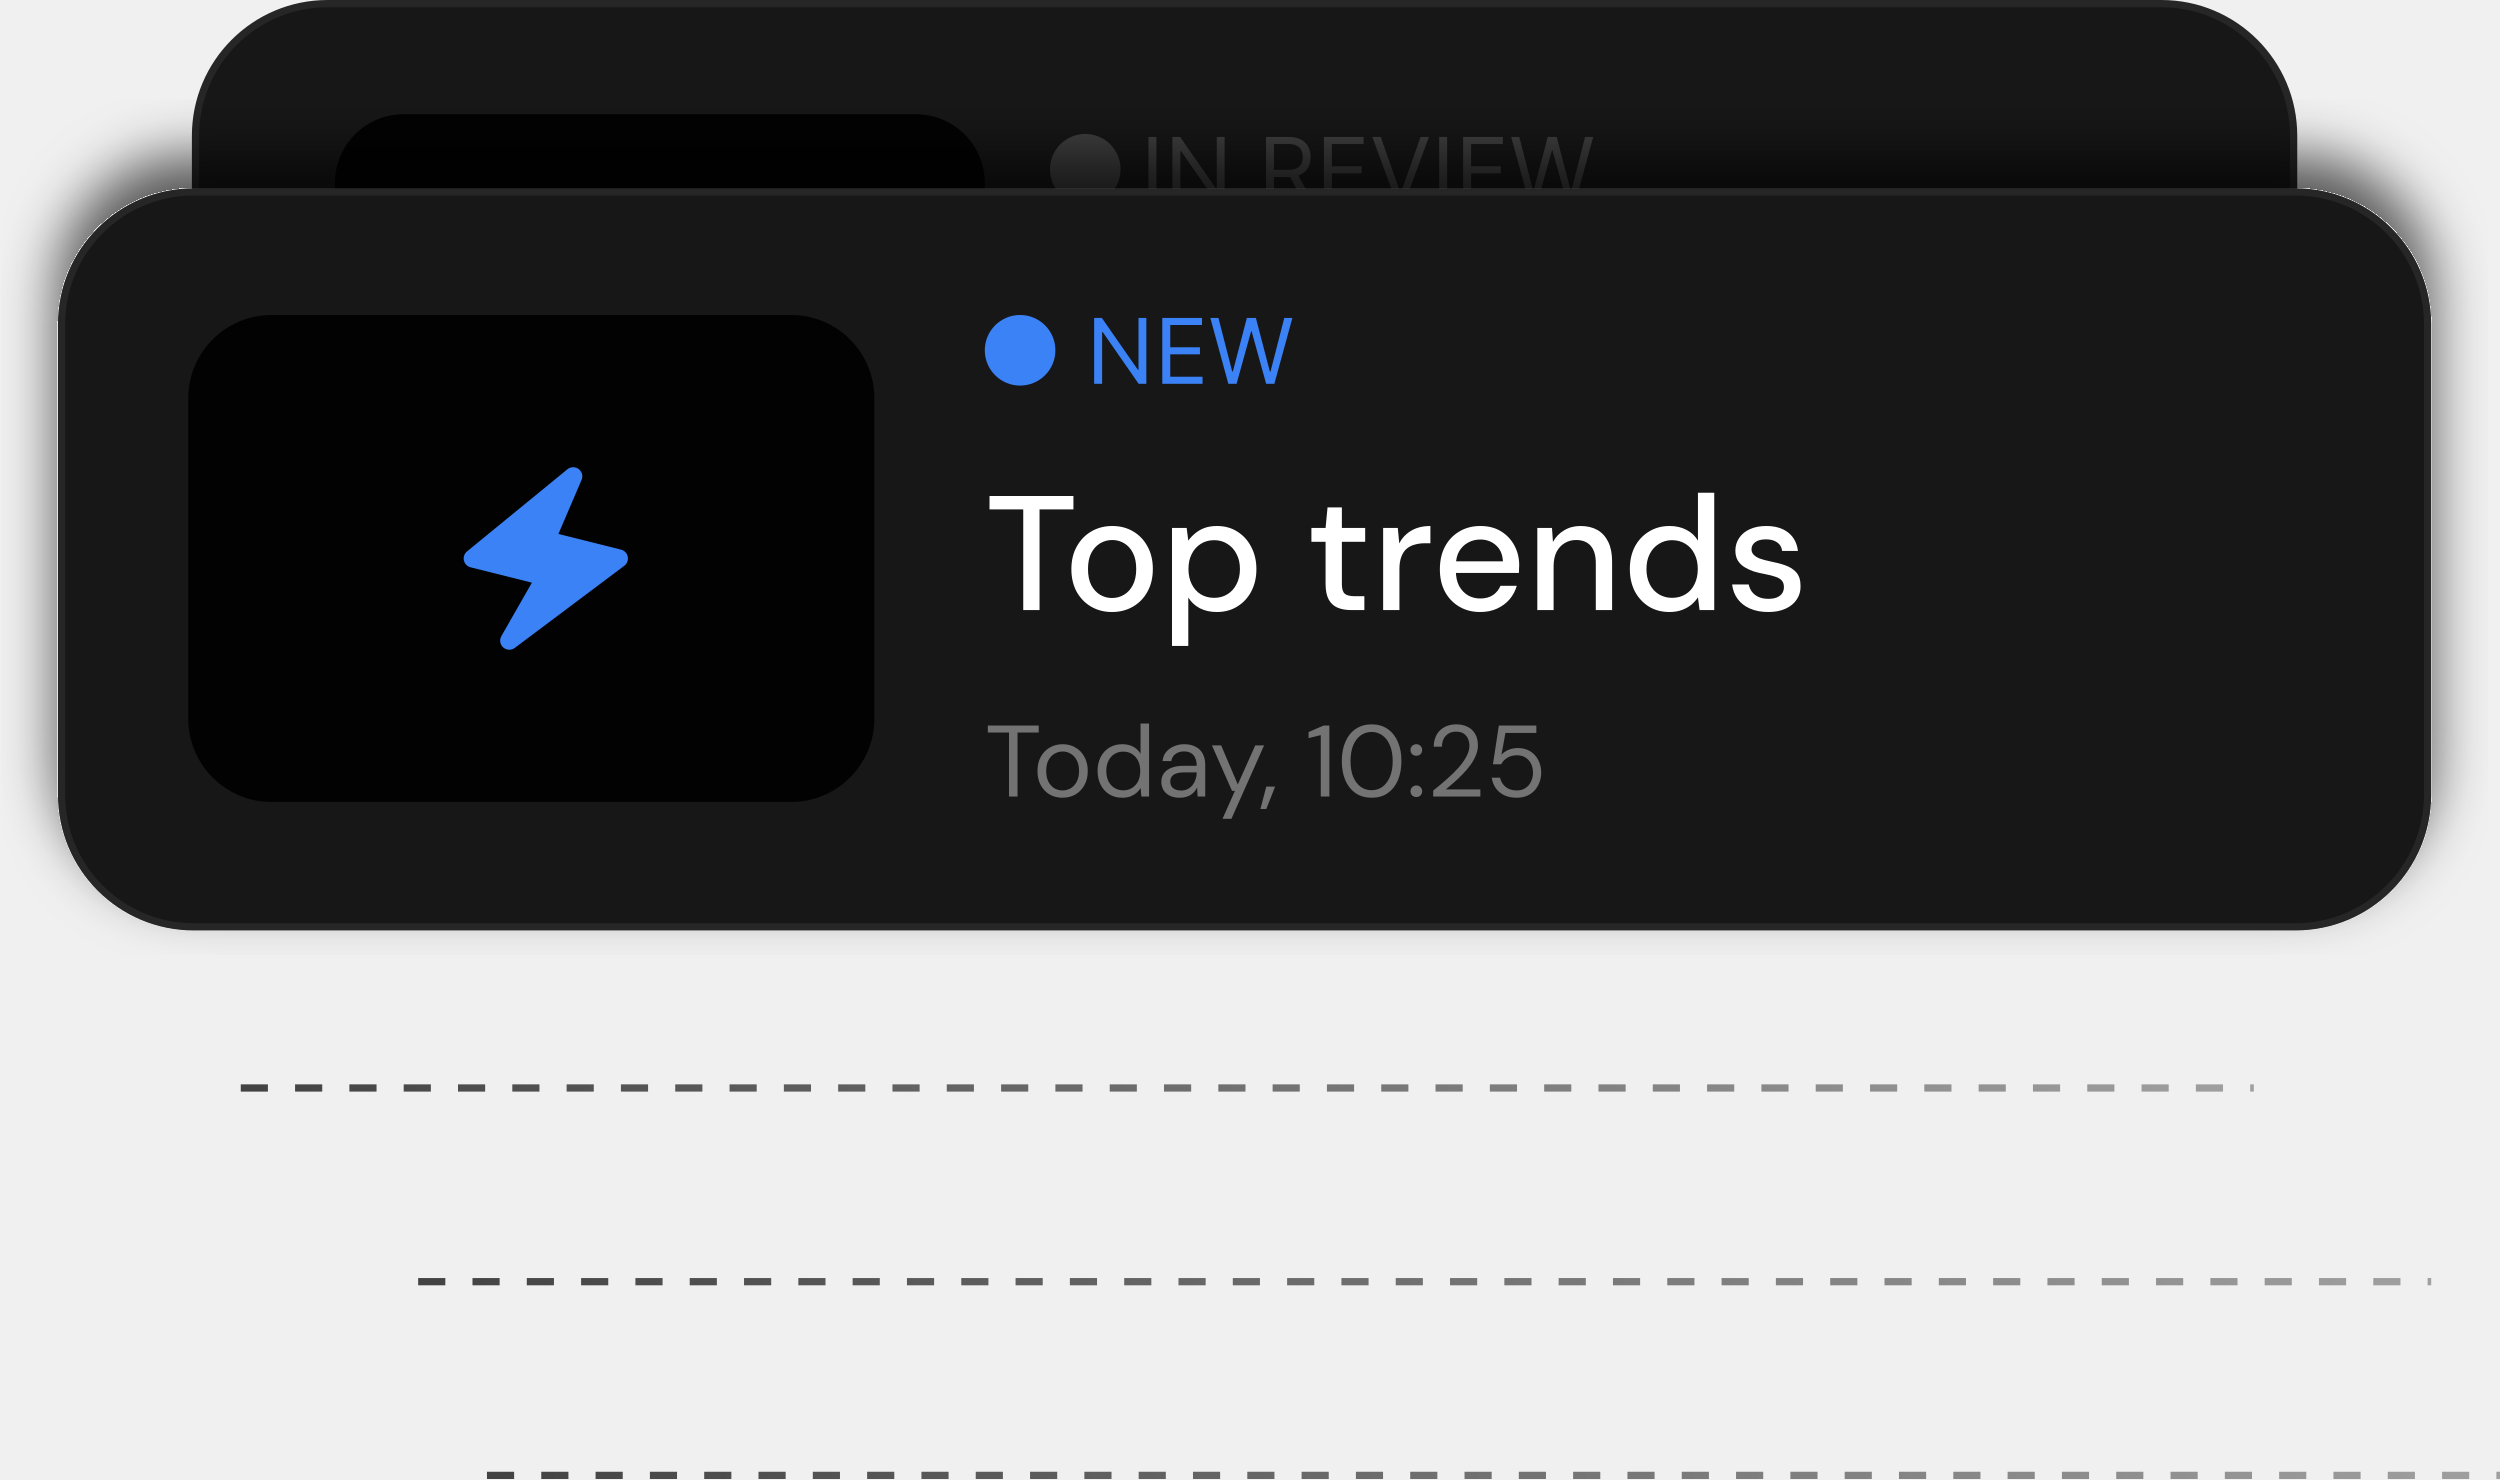
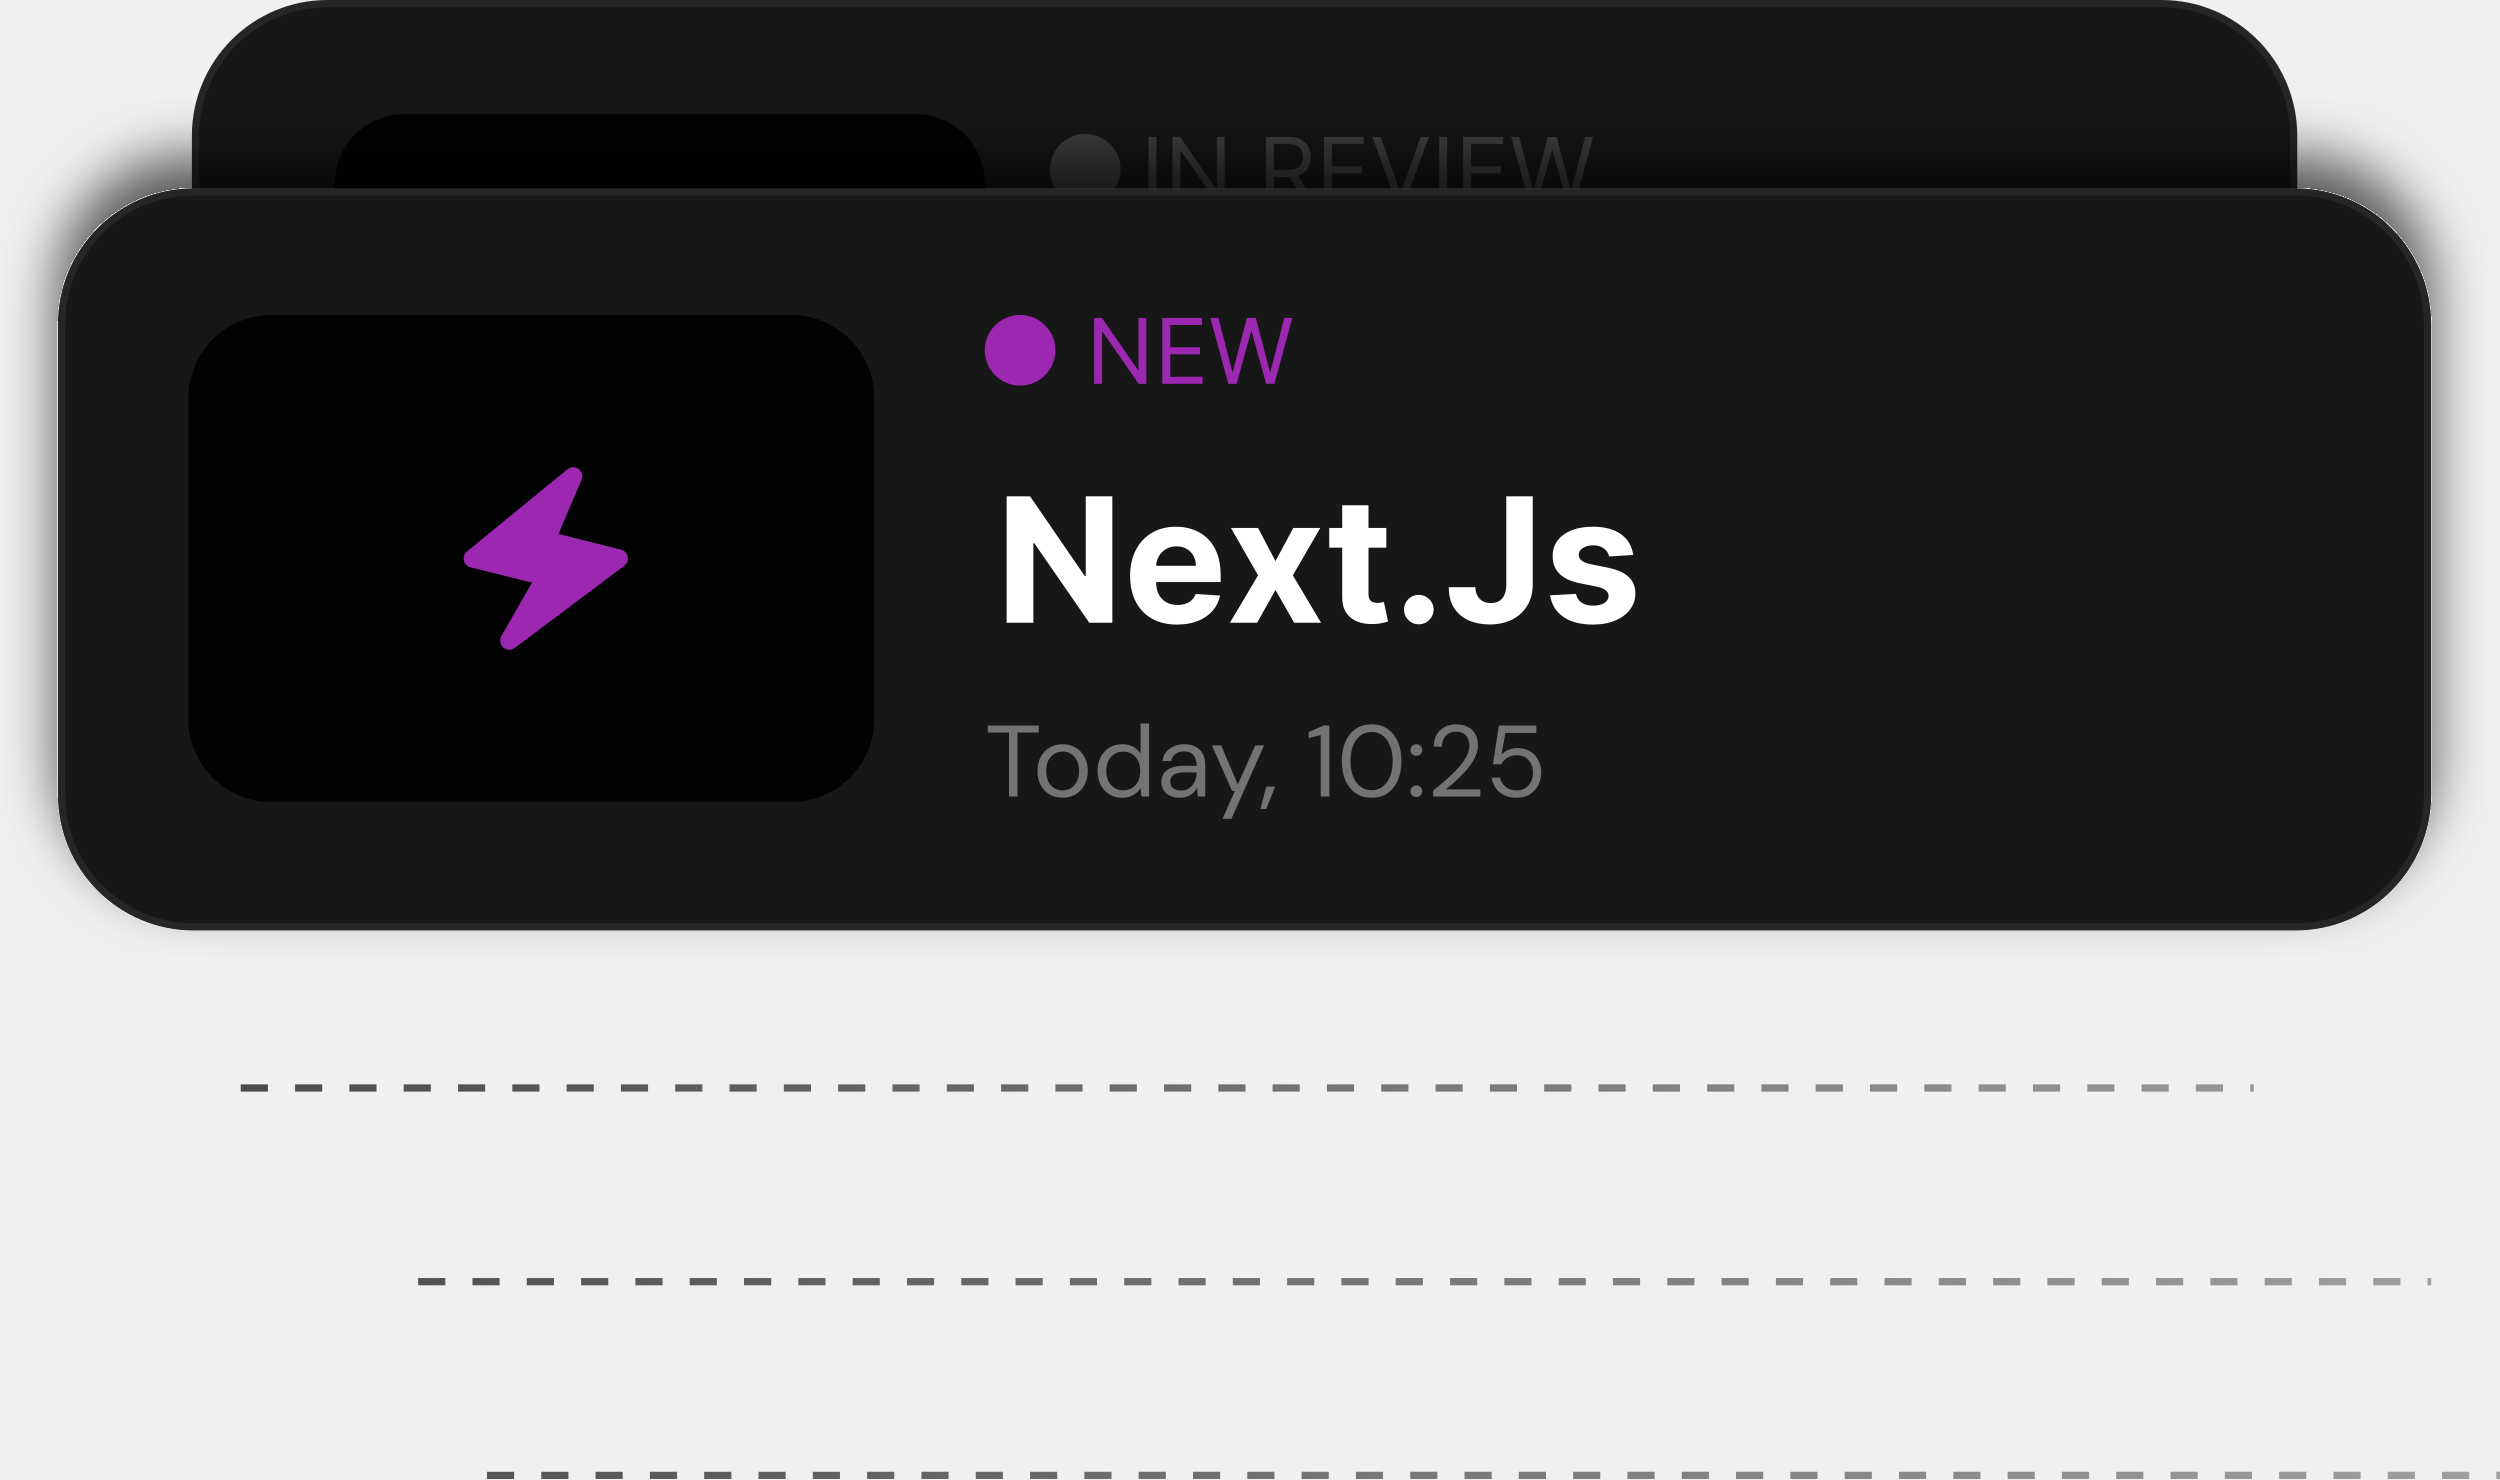
<svg xmlns="http://www.w3.org/2000/svg" width="1381" height="817" viewBox="0 0 1381 817" fill="none">
-   <line x1="133" y1="601" x2="1245" y2="601" stroke="url(#paint0_linear_678_227)" stroke-opacity="0.8" stroke-width="4" stroke-dasharray="15 15" />
-   <line x1="231" y1="708" x2="1343" y2="708" stroke="url(#paint1_linear_678_227)" stroke-opacity="0.8" stroke-width="4" stroke-dasharray="15 15" />
-   <line x1="269" y1="815" x2="1381" y2="815" stroke="url(#paint2_linear_678_227)" stroke-opacity="0.8" stroke-width="4" stroke-dasharray="15 15" />
-   <rect x="108" y="2" width="1159" height="360" rx="73" fill="#171717" stroke="#262626" stroke-width="4" />
-   <rect x="185" y="63.098" width="359" height="254.805" rx="38" fill="#020202" />
-   <path d="M414.963 189.555C414.783 188.671 414.356 187.856 413.733 187.204C413.109 186.552 412.313 186.091 411.438 185.873L378.677 177.678L390.793 149.401C391.214 148.42 391.293 147.326 391.018 146.294C390.744 145.262 390.132 144.352 389.279 143.709C388.427 143.062 387.382 142.722 386.313 142.743C385.244 142.764 384.213 143.144 383.386 143.823L330.854 186.804C330.169 187.364 329.653 188.104 329.364 188.941C329.075 189.778 329.024 190.678 329.218 191.542C329.411 192.406 329.84 193.2 330.458 193.834C331.076 194.467 331.858 194.917 332.717 195.132L364.804 203.16L348.83 231.117C348.416 231.843 348.2 232.665 348.204 233.5C348.207 234.336 348.43 235.156 348.849 235.879C349.269 236.601 349.871 237.201 350.595 237.618C351.319 238.036 352.139 238.256 352.975 238.256C354.008 238.256 355.014 237.921 355.84 237.301L413.148 194.321C413.87 193.779 414.423 193.044 414.745 192.2C415.066 191.357 415.141 190.439 414.963 189.555Z" fill="#3B82F6" />
-   <path d="M638.807 75.636V112H634.403V75.636H638.807ZM676.471 75.636V112H672.21L652.394 83.449H652.039V112H647.636V75.636H651.897L671.784 104.259H672.139V75.636H676.471ZM699.345 112V75.636H711.632C714.473 75.636 716.805 76.122 718.627 77.092C720.45 78.051 721.8 79.371 722.676 81.052C723.552 82.733 723.99 84.644 723.99 86.787C723.99 88.93 723.552 90.829 722.676 92.487C721.8 94.144 720.456 95.446 718.645 96.393C716.834 97.328 714.52 97.796 711.703 97.796H701.76V93.818H711.561C713.502 93.818 715.065 93.534 716.248 92.966C717.444 92.398 718.308 91.593 718.841 90.551C719.385 89.498 719.657 88.243 719.657 86.787C719.657 85.331 719.385 84.058 718.841 82.969C718.296 81.88 717.426 81.04 716.23 80.448C715.035 79.844 713.455 79.543 711.49 79.543H703.748V112H699.345ZM716.461 95.665L725.41 112H720.297L711.49 95.665H716.461ZM731.327 112V75.636H753.273V79.543H735.731V91.829H752.137V95.736H735.731V108.094H753.557V112H731.327ZM762.702 75.636L773.497 106.247H773.923L784.719 75.636H789.335L775.983 112H771.437L758.085 75.636H762.702ZM799.403 75.636V112H794.999V75.636H799.403ZM808.232 112V75.636H830.178V79.543H812.635V91.829H829.041V95.736H812.635V108.094H830.462V112H808.232ZM844.719 112L834.776 75.636H839.251L846.85 105.253H847.205L854.947 75.636H859.918L867.66 105.253H868.015L875.614 75.636H880.089L870.146 112H865.6L857.575 83.023H857.29L849.265 112H844.719Z" fill="#404040" />
-   <circle cx="599.5" cy="93.5" r="19.5" fill="#404040" />
-   <g filter="url(#filter0_d_678_227)">
-     <rect x="34" y="106" width="1307" height="406" rx="73" fill="#171717" stroke="#262626" stroke-width="4" />
-     <path d="M565.24 337V281.38H546.61V274H592.96V281.38H574.24V337H565.24ZM614.238 338.08C609.978 338.08 606.138 337.09 602.718 335.11C599.358 333.13 596.688 330.37 594.708 326.83C592.788 323.23 591.828 319.09 591.828 314.41C591.828 309.61 592.818 305.44 594.798 301.9C596.778 298.3 599.478 295.51 602.898 293.53C606.318 291.55 610.158 290.56 614.418 290.56C618.738 290.56 622.578 291.55 625.938 293.53C629.298 295.51 631.938 298.27 633.858 301.81C635.838 305.35 636.828 309.52 636.828 314.32C636.828 319.12 635.838 323.29 633.858 326.83C631.938 330.37 629.268 333.13 625.848 335.11C622.428 337.09 618.558 338.08 614.238 338.08ZM614.238 330.34C616.698 330.34 618.918 329.74 620.898 328.54C622.938 327.34 624.558 325.57 625.758 323.23C627.018 320.83 627.648 317.86 627.648 314.32C627.648 310.78 627.048 307.84 625.848 305.5C624.648 303.1 623.028 301.3 620.988 300.1C619.008 298.9 616.818 298.3 614.418 298.3C612.018 298.3 609.798 298.9 607.758 300.1C605.718 301.3 604.068 303.1 602.808 305.5C601.608 307.84 601.008 310.78 601.008 314.32C601.008 317.86 601.608 320.83 602.808 323.23C604.068 325.57 605.688 327.34 607.668 328.54C609.708 329.74 611.898 330.34 614.238 330.34ZM647.415 356.8V291.64H655.515L656.415 298.66C657.375 297.28 658.575 295.99 660.015 294.79C661.455 293.53 663.165 292.51 665.145 291.73C667.185 290.95 669.555 290.56 672.255 290.56C676.575 290.56 680.355 291.61 683.595 293.71C686.895 295.81 689.445 298.66 691.245 302.26C693.105 305.8 694.035 309.85 694.035 314.41C694.035 318.97 693.105 323.05 691.245 326.65C689.385 330.19 686.805 332.98 683.505 335.02C680.265 337.06 676.485 338.08 672.165 338.08C668.625 338.08 665.505 337.39 662.805 336.01C660.105 334.57 657.975 332.59 656.415 330.07V356.8H647.415ZM670.725 330.25C673.485 330.25 675.915 329.59 678.015 328.27C680.175 326.95 681.855 325.09 683.055 322.69C684.315 320.29 684.945 317.5 684.945 314.32C684.945 311.14 684.315 308.38 683.055 306.04C681.855 303.64 680.175 301.78 678.015 300.46C675.915 299.08 673.485 298.39 670.725 298.39C667.905 298.39 665.415 299.08 663.255 300.46C661.155 301.78 659.505 303.64 658.305 306.04C657.105 308.38 656.505 311.14 656.505 314.32C656.505 317.5 657.105 320.29 658.305 322.69C659.505 325.09 661.155 326.95 663.255 328.27C665.415 329.59 667.905 330.25 670.725 330.25ZM746.291 337C743.411 337 740.921 336.55 738.821 335.65C736.721 334.75 735.101 333.25 733.961 331.15C732.821 329.05 732.251 326.2 732.251 322.6V299.29H724.421V291.64H732.251L733.331 280.3H741.251V291.64H754.121V299.29H741.251V322.69C741.251 325.27 741.791 327.04 742.871 328C743.951 328.9 745.811 329.35 748.451 329.35H753.671V337H746.291ZM764.046 337V291.64H772.146L772.956 300.19C773.976 298.15 775.296 296.44 776.916 295.06C778.536 293.62 780.426 292.51 782.586 291.73C784.806 290.95 787.326 290.56 790.146 290.56V300.1H786.906C785.046 300.1 783.276 300.34 781.596 300.82C779.916 301.24 778.416 301.99 777.096 303.07C775.836 304.15 774.846 305.62 774.126 307.48C773.406 309.34 773.046 311.65 773.046 314.41V337H764.046ZM817.613 338.08C813.293 338.08 809.453 337.09 806.093 335.11C802.733 333.13 800.093 330.37 798.173 326.83C796.313 323.29 795.383 319.18 795.383 314.5C795.383 309.7 796.313 305.53 798.173 301.99C800.093 298.39 802.733 295.6 806.093 293.62C809.453 291.58 813.353 290.56 817.793 290.56C822.233 290.56 826.043 291.55 829.223 293.53C832.403 295.51 834.863 298.15 836.603 301.45C838.343 304.69 839.213 308.29 839.213 312.25C839.213 312.85 839.183 313.51 839.123 314.23C839.123 314.89 839.093 315.64 839.033 316.48H801.953V310.09H830.213C830.033 306.31 828.773 303.37 826.433 301.27C824.093 299.11 821.183 298.03 817.703 298.03C815.243 298.03 812.993 298.6 810.953 299.74C808.913 300.82 807.263 302.44 806.003 304.6C804.803 306.7 804.203 309.37 804.203 312.61V315.13C804.203 318.49 804.803 321.34 806.003 323.68C807.263 325.96 808.913 327.7 810.953 328.9C812.993 330.04 815.213 330.61 817.613 330.61C820.493 330.61 822.863 329.98 824.723 328.72C826.583 327.46 827.963 325.75 828.863 323.59H837.863C837.083 326.35 835.763 328.84 833.903 331.06C832.043 333.22 829.733 334.93 826.973 336.19C824.273 337.45 821.153 338.08 817.613 338.08ZM849.212 337V291.64H857.312L857.852 299.38C859.292 296.68 861.332 294.55 863.972 292.99C866.612 291.37 869.642 290.56 873.062 290.56C876.662 290.56 879.752 291.28 882.332 292.72C884.912 294.16 886.922 296.35 888.362 299.29C889.802 302.17 890.522 305.8 890.522 310.18V337H881.522V311.08C881.522 306.88 880.592 303.7 878.732 301.54C876.872 299.38 874.172 298.3 870.632 298.3C868.292 298.3 866.192 298.87 864.332 300.01C862.472 301.09 860.972 302.71 859.832 304.87C858.752 307.03 858.212 309.67 858.212 312.79V337H849.212ZM922.194 338.08C917.874 338.08 914.064 337.06 910.764 335.02C907.464 332.92 904.884 330.1 903.024 326.56C901.224 322.96 900.324 318.88 900.324 314.32C900.324 309.7 901.224 305.62 903.024 302.08C904.884 298.54 907.464 295.75 910.764 293.71C914.124 291.61 917.964 290.56 922.284 290.56C925.824 290.56 928.944 291.28 931.644 292.72C934.344 294.1 936.444 296.08 937.944 298.66V272.2H946.944V337H938.844L937.944 329.98C937.044 331.36 935.874 332.68 934.434 333.94C932.994 335.14 931.254 336.13 929.214 336.91C927.174 337.69 924.834 338.08 922.194 338.08ZM923.634 330.25C926.454 330.25 928.944 329.59 931.104 328.27C933.264 326.95 934.914 325.09 936.054 322.69C937.254 320.29 937.854 317.5 937.854 314.32C937.854 311.14 937.254 308.38 936.054 306.04C934.914 303.64 933.264 301.78 931.104 300.46C928.944 299.08 926.454 298.39 923.634 298.39C920.934 298.39 918.504 299.08 916.344 300.46C914.184 301.78 912.504 303.64 911.304 306.04C910.104 308.38 909.504 311.14 909.504 314.32C909.504 317.5 910.104 320.29 911.304 322.69C912.504 325.09 914.184 326.95 916.344 328.27C918.504 329.59 920.934 330.25 923.634 330.25ZM976.801 338.08C972.961 338.08 969.601 337.45 966.721 336.19C963.841 334.93 961.561 333.16 959.881 330.88C958.201 328.6 957.181 325.93 956.821 322.87H966.001C966.301 324.31 966.871 325.63 967.711 326.83C968.611 328.03 969.811 328.99 971.311 329.71C972.871 330.43 974.701 330.79 976.801 330.79C978.781 330.79 980.401 330.52 981.661 329.98C982.981 329.38 983.941 328.6 984.541 327.64C985.141 326.62 985.441 325.54 985.441 324.4C985.441 322.72 985.021 321.46 984.181 320.62C983.401 319.72 982.201 319.03 980.581 318.55C979.021 318.01 977.131 317.53 974.911 317.11C972.811 316.75 970.771 316.27 968.791 315.67C966.871 315.01 965.131 314.2 963.571 313.24C962.071 312.28 960.871 311.08 959.971 309.64C959.071 308.14 958.621 306.31 958.621 304.15C958.621 301.57 959.311 299.26 960.691 297.22C962.071 295.12 964.021 293.5 966.541 292.36C969.121 291.16 972.151 290.56 975.631 290.56C980.671 290.56 984.721 291.76 987.781 294.16C990.841 296.56 992.641 299.95 993.181 304.33H984.451C984.211 302.29 983.311 300.73 981.751 299.65C980.191 298.51 978.121 297.94 975.541 297.94C972.961 297.94 970.981 298.45 969.601 299.47C968.221 300.49 967.531 301.84 967.531 303.52C967.531 304.6 967.921 305.56 968.701 306.4C969.481 307.24 970.621 307.96 972.121 308.56C973.681 309.1 975.571 309.61 977.791 310.09C980.971 310.69 983.821 311.44 986.341 312.34C988.861 313.24 990.871 314.56 992.371 316.3C993.871 318.04 994.621 320.53 994.621 323.77C994.681 326.59 993.961 329.08 992.461 331.24C991.021 333.4 988.951 335.08 986.251 336.28C983.611 337.48 980.461 338.08 976.801 338.08Z" fill="white" />
-     <path d="M557.384 440V404.664H545.68V400.8H573.792V404.664H562.088V440H557.384ZM586.879 440.672C584.266 440.672 581.914 440.075 579.823 438.88C577.733 437.648 576.09 435.931 574.895 433.728C573.701 431.488 573.103 428.893 573.103 425.944C573.103 422.92 573.701 420.307 574.895 418.104C576.127 415.864 577.789 414.147 579.879 412.952C582.007 411.72 584.378 411.104 586.991 411.104C589.679 411.104 592.05 411.72 594.103 412.952C596.194 414.147 597.837 415.864 599.031 418.104C600.263 420.307 600.879 422.901 600.879 425.888C600.879 428.875 600.263 431.488 599.031 433.728C597.799 435.931 596.138 437.648 594.047 438.88C591.957 440.075 589.567 440.672 586.879 440.672ZM586.935 436.64C588.541 436.64 590.034 436.248 591.415 435.464C592.797 434.643 593.917 433.429 594.775 431.824C595.634 430.219 596.063 428.24 596.063 425.888C596.063 423.499 595.634 421.52 594.775 419.952C593.954 418.347 592.853 417.152 591.471 416.368C590.127 415.547 588.634 415.136 586.991 415.136C585.423 415.136 583.93 415.547 582.511 416.368C581.13 417.152 580.01 418.347 579.151 419.952C578.33 421.52 577.919 423.499 577.919 425.888C577.919 428.24 578.33 430.219 579.151 431.824C580.01 433.429 581.111 434.643 582.455 435.464C583.837 436.248 585.33 436.64 586.935 436.64ZM619.907 440.672C617.181 440.672 614.792 440.037 612.739 438.768C610.685 437.461 609.099 435.688 607.979 433.448C606.859 431.208 606.299 428.669 606.299 425.832C606.299 422.995 606.859 420.475 607.979 418.272C609.099 416.032 610.685 414.277 612.739 413.008C614.829 411.739 617.237 411.104 619.963 411.104C622.277 411.104 624.293 411.571 626.011 412.504C627.765 413.437 629.109 414.744 630.043 416.424V399.68H634.747V440H630.491L630.099 435.352C629.501 436.285 628.736 437.163 627.803 437.984C626.869 438.768 625.749 439.421 624.443 439.944C623.136 440.429 621.624 440.672 619.907 440.672ZM620.467 436.584C622.333 436.584 623.976 436.136 625.395 435.24C626.813 434.344 627.915 433.112 628.699 431.544C629.483 429.939 629.875 428.053 629.875 425.888C629.875 423.76 629.483 421.893 628.699 420.288C627.915 418.683 626.813 417.432 625.395 416.536C623.976 415.64 622.333 415.192 620.467 415.192C618.637 415.192 617.013 415.64 615.595 416.536C614.176 417.432 613.075 418.683 612.291 420.288C611.507 421.893 611.115 423.76 611.115 425.888C611.115 428.053 611.507 429.939 612.291 431.544C613.075 433.112 614.176 434.344 615.595 435.24C617.013 436.136 618.637 436.584 620.467 436.584ZM651.768 440.672C649.491 440.672 647.587 440.28 646.056 439.496C644.525 438.675 643.387 437.611 642.64 436.304C641.893 434.96 641.52 433.504 641.52 431.936C641.52 430.032 642.005 428.427 642.976 427.12C643.984 425.776 645.384 424.768 647.176 424.096C649.005 423.387 651.152 423.032 653.616 423.032H661.064C661.064 421.277 660.784 419.821 660.224 418.664C659.701 417.469 658.917 416.573 657.872 415.976C656.864 415.379 655.595 415.08 654.064 415.08C652.272 415.08 650.723 415.528 649.416 416.424C648.109 417.32 647.307 418.645 647.008 420.4H642.192C642.416 418.384 643.088 416.704 644.208 415.36C645.365 413.979 646.821 412.933 648.576 412.224C650.331 411.477 652.16 411.104 654.064 411.104C656.677 411.104 658.843 411.589 660.56 412.56C662.315 413.493 663.621 414.819 664.48 416.536C665.339 418.216 665.768 420.213 665.768 422.528V440H661.568L661.288 435.016C660.915 435.8 660.429 436.547 659.832 437.256C659.272 437.928 658.6 438.525 657.816 439.048C657.032 439.533 656.136 439.925 655.128 440.224C654.157 440.523 653.037 440.672 651.768 440.672ZM652.496 436.696C653.803 436.696 654.979 436.435 656.024 435.912C657.107 435.352 658.021 434.605 658.768 433.672C659.515 432.701 660.075 431.637 660.448 430.48C660.859 429.323 661.064 428.109 661.064 426.84V426.672H654.008C652.179 426.672 650.704 426.896 649.584 427.344C648.464 427.755 647.661 428.352 647.176 429.136C646.691 429.883 646.448 430.741 646.448 431.712C646.448 432.72 646.672 433.597 647.12 434.344C647.605 435.091 648.296 435.669 649.192 436.08C650.125 436.491 651.227 436.696 652.496 436.696ZM675.305 452.32L682.193 436.864H680.569L669.481 411.776H674.577L683.761 433.336L693.393 411.776H698.265L680.233 452.32H675.305ZM696.255 446.888L699.503 434.512H704.375L699.503 446.888H696.255ZM729.59 440V406.064L722.87 407.744V404.384L731.158 400.8H734.35V440H729.59ZM757.731 440.672C754.297 440.672 751.329 439.832 748.827 438.152C746.363 436.435 744.478 434.064 743.171 431.04C741.865 427.979 741.211 424.432 741.211 420.4C741.211 416.368 741.865 412.84 743.171 409.816C744.478 406.755 746.363 404.384 748.827 402.704C751.329 400.987 754.297 400.128 757.731 400.128C761.166 400.128 764.097 400.987 766.523 402.704C768.987 404.384 770.873 406.755 772.179 409.816C773.486 412.84 774.139 416.368 774.139 420.4C774.139 424.432 773.486 427.979 772.179 431.04C770.873 434.064 768.987 436.435 766.523 438.152C764.097 439.832 761.166 440.672 757.731 440.672ZM757.675 436.528C759.915 436.528 761.913 435.893 763.667 434.624C765.422 433.317 766.803 431.469 767.811 429.08C768.819 426.653 769.323 423.76 769.323 420.4C769.323 417.04 768.819 414.165 767.811 411.776C766.803 409.349 765.422 407.501 763.667 406.232C761.913 404.963 759.915 404.328 757.675 404.328C755.435 404.328 753.419 404.963 751.627 406.232C749.873 407.501 748.491 409.349 747.483 411.776C746.513 414.165 746.027 417.04 746.027 420.4C746.027 423.76 746.513 426.653 747.483 429.08C748.491 431.469 749.873 433.317 751.627 434.624C753.419 435.893 755.435 436.528 757.675 436.528ZM782.405 440.28C781.471 440.28 780.687 439.981 780.053 439.384C779.455 438.749 779.157 437.984 779.157 437.088C779.157 436.192 779.455 435.445 780.053 434.848C780.687 434.213 781.471 433.896 782.405 433.896C783.338 433.896 784.103 434.213 784.701 434.848C785.298 435.445 785.597 436.192 785.597 437.088C785.597 437.984 785.298 438.749 784.701 439.384C784.103 439.981 783.338 440.28 782.405 440.28ZM782.405 417.488C781.471 417.488 780.687 417.189 780.053 416.592C779.455 415.957 779.157 415.192 779.157 414.296C779.157 413.4 779.455 412.653 780.053 412.056C780.687 411.421 781.471 411.104 782.405 411.104C783.338 411.104 784.103 411.421 784.701 412.056C785.298 412.653 785.597 413.4 785.597 414.296C785.597 415.192 785.298 415.957 784.701 416.592C784.103 417.189 783.338 417.488 782.405 417.488ZM791.709 440V436.696C794.36 434.605 796.88 432.496 799.269 430.368C801.696 428.24 803.842 426.131 805.709 424.04C807.576 421.912 809.032 419.84 810.077 417.824C811.16 415.808 811.701 413.867 811.701 412C811.701 410.619 811.458 409.349 810.973 408.192C810.488 406.997 809.704 406.027 808.621 405.28C807.576 404.533 806.157 404.16 804.365 404.16C802.61 404.16 801.154 404.552 799.997 405.336C798.84 406.083 797.962 407.091 797.365 408.36C796.805 409.592 796.525 410.955 796.525 412.448H791.989C792.026 409.872 792.568 407.669 793.613 405.84C794.696 403.973 796.17 402.555 798.037 401.584C799.904 400.613 802.032 400.128 804.421 400.128C806.773 400.128 808.845 400.576 810.637 401.472C812.429 402.331 813.829 403.619 814.837 405.336C815.882 407.053 816.405 409.219 816.405 411.832C816.405 413.661 816.013 415.491 815.229 417.32C814.482 419.149 813.474 420.941 812.205 422.696C810.936 424.413 809.517 426.075 807.949 427.68C806.418 429.285 804.832 430.797 803.189 432.216C801.584 433.635 800.072 434.923 798.653 436.08H817.749V440H791.709ZM837.807 440.672C835.119 440.672 832.785 440.187 830.807 439.216C828.865 438.245 827.316 436.92 826.159 435.24C825.039 433.56 824.329 431.675 824.031 429.584H828.623C829.071 431.675 830.097 433.373 831.703 434.68C833.308 435.987 835.361 436.64 837.863 436.64C839.729 436.64 841.316 436.211 842.623 435.352C843.967 434.493 844.993 433.317 845.703 431.824C846.449 430.331 846.823 428.669 846.823 426.84C846.823 424.936 846.449 423.256 845.703 421.8C844.956 420.344 843.929 419.224 842.623 418.44C841.316 417.619 839.785 417.208 838.031 417.208C835.903 417.208 834.092 417.675 832.599 418.608C831.105 419.541 829.985 420.736 829.239 422.192H824.703L827.951 400.8H848.671V404.888H831.591L829.407 416.928C830.34 415.845 831.572 414.968 833.103 414.296C834.671 413.587 836.481 413.232 838.535 413.232C840.476 413.232 842.231 413.568 843.799 414.24C845.367 414.912 846.711 415.864 847.831 417.096C848.951 418.328 849.809 419.765 850.407 421.408C851.041 423.051 851.359 424.843 851.359 426.784C851.359 428.688 851.041 430.48 850.407 432.16C849.809 433.803 848.932 435.277 847.775 436.584C846.617 437.853 845.199 438.861 843.519 439.608C841.839 440.317 839.935 440.672 837.807 440.672Z" fill="#737373" />
-     <path d="M633.239 175.636V212H628.977L609.162 183.449H608.807V212H604.403V175.636H608.665L628.551 204.259H628.906V175.636H633.239ZM642.05 212V175.636H663.996V179.543H646.453V191.83H662.86V195.736H646.453V208.094H664.28V212H642.05ZM678.538 212L668.595 175.636H673.069L680.669 205.253H681.024L688.765 175.636H693.737L701.478 205.253H701.833L709.433 175.636H713.907L703.964 212H699.419L691.393 183.023H691.109L683.083 212H678.538Z" fill="#3B82F6" />
-     <circle cx="563.5" cy="193.5" r="19.5" fill="#3B82F6" />
-     <rect x="104" y="174" width="379" height="269" rx="46" fill="#020202" />
-     <path d="M346.774 307.502C346.584 306.569 346.134 305.708 345.476 305.02C344.817 304.332 343.977 303.845 343.053 303.615L308.468 294.963L321.258 265.111C321.702 264.075 321.786 262.92 321.496 261.831C321.206 260.742 320.56 259.781 319.66 259.102C318.76 258.42 317.657 258.061 316.528 258.082C315.4 258.104 314.311 258.506 313.439 259.223L257.98 304.598C257.257 305.19 256.712 305.971 256.407 306.854C256.102 307.738 256.048 308.688 256.252 309.6C256.456 310.512 256.91 311.35 257.562 312.019C258.214 312.688 259.04 313.163 259.947 313.39L293.822 321.866L276.957 351.379C276.52 352.146 276.293 353.014 276.296 353.896C276.3 354.778 276.535 355.644 276.978 356.407C277.421 357.169 278.056 357.803 278.82 358.243C279.585 358.684 280.451 358.916 281.333 358.917C282.424 358.917 283.486 358.563 284.358 357.908L344.858 312.533C345.621 311.961 346.205 311.185 346.544 310.295C346.883 309.404 346.963 308.436 346.774 307.502Z" fill="#3B82F6" />
+   <g clip-path="url(#clip0_69_179)">
+     <path d="M133 601H1245" stroke="url(#paint0_linear_69_179)" stroke-opacity="0.8" stroke-width="4" stroke-dasharray="15 15" />
+     <path d="M231 708H1343" stroke="url(#paint1_linear_69_179)" stroke-opacity="0.8" stroke-width="4" stroke-dasharray="15 15" />
+     <path d="M269 815H1381" stroke="url(#paint2_linear_69_179)" stroke-opacity="0.8" stroke-width="4" stroke-dasharray="15 15" />
+     <path d="M1194 2H181C140.683 2 108 34.683 108 75V289C108 329.317 140.683 362 181 362H1194C1234.32 362 1267 329.317 1267 289V75C1267 34.683 1234.32 2 1194 2Z" fill="#171717" stroke="#262626" stroke-width="4" />
+     <path d="M506 63.098H223C202.013 63.098 185 80.111 185 101.098V279.903C185 300.889 202.013 317.903 223 317.903H506C526.987 317.903 544 300.889 544 279.903V101.098C544 80.111 526.987 63.098 506 63.098Z" fill="#020202" />
+     <path d="M414.963 189.555C414.783 188.671 414.356 187.856 413.733 187.204C413.109 186.552 412.313 186.091 411.438 185.873L378.677 177.678L390.793 149.401C391.214 148.42 391.293 147.326 391.018 146.294C390.744 145.262 390.132 144.352 389.279 143.709C388.427 143.062 387.382 142.722 386.313 142.743C385.244 142.764 384.213 143.144 383.386 143.823L330.854 186.804C330.169 187.364 329.653 188.104 329.364 188.941C329.075 189.778 329.024 190.678 329.218 191.542C329.411 192.406 329.84 193.2 330.458 193.834C331.076 194.467 331.858 194.917 332.717 195.132L364.804 203.16L348.83 231.117C348.416 231.843 348.2 232.665 348.204 233.5C348.207 234.336 348.43 235.156 348.849 235.879C349.269 236.601 349.871 237.201 350.595 237.618C351.319 238.036 352.139 238.256 352.975 238.256C354.008 238.256 355.014 237.921 355.84 237.301L413.148 194.321C413.87 193.779 414.423 193.044 414.745 192.2C415.066 191.357 415.141 190.439 414.963 189.555Z" fill="#3B82F6" />
+     <path d="M638.807 75.636V112H634.403V75.636H638.807ZM676.471 75.636V112H672.21L652.394 83.449H652.039V112H647.636V75.636H651.897L671.784 104.259H672.139V75.636H676.471ZM699.345 112V75.636H711.632C714.473 75.636 716.805 76.122 718.627 77.092C720.45 78.051 721.8 79.371 722.676 81.052C723.552 82.733 723.99 84.644 723.99 86.787C723.99 88.93 723.552 90.829 722.676 92.487C721.8 94.144 720.456 95.446 718.645 96.393C716.834 97.328 714.52 97.796 711.703 97.796H701.76V93.818H711.561C713.502 93.818 715.065 93.534 716.248 92.966C717.444 92.398 718.308 91.593 718.841 90.551C719.385 89.498 719.657 88.243 719.657 86.787C719.657 85.331 719.385 84.058 718.841 82.969C718.296 81.88 717.426 81.04 716.23 80.448C715.035 79.844 713.455 79.543 711.49 79.543H703.748V112H699.345ZM716.461 95.665L725.41 112H720.297L711.49 95.665H716.461ZM731.327 112V75.636H753.273V79.543H735.731V91.829H752.137V95.736H735.731V108.094H753.557V112H731.327ZM762.702 75.636L773.497 106.247H773.923L784.719 75.636H789.335L775.983 112H771.437L758.085 75.636H762.702ZM799.403 75.636V112H794.999V75.636H799.403ZM808.232 112V75.636H830.178V79.543H812.635V91.829H829.041V95.736H812.635V108.094H830.462V112H808.232ZM844.719 112L834.776 75.636H839.251L846.85 105.253H847.205L854.947 75.636H859.918L867.66 105.253H868.015L875.614 75.636H880.089L870.146 112H865.6L857.575 83.023H857.29L849.265 112H844.719Z" fill="#404040" />
+     <path d="M599.5 113C610.27 113 619 104.27 619 93.5C619 82.73 610.27 74 599.5 74C588.73 74 580 82.73 580 93.5C580 104.27 588.73 113 599.5 113Z" fill="#404040" />
+     <g filter="url(#filter0_d_69_179)">
+       <path d="M1268 106H107C66.683 106 34 138.683 34 179V439C34 479.317 66.683 512 107 512H1268C1308.32 512 1341 479.317 1341 439V179C1341 138.683 1308.32 106 1268 106Z" fill="#171717" stroke="#262626" stroke-width="4" />
+       <path d="M557.384 440V404.664H545.68V400.8H573.792V404.664H562.088V440H557.384ZM586.879 440.672C584.266 440.672 581.914 440.075 579.823 438.88C577.733 437.648 576.09 435.931 574.895 433.728C573.701 431.488 573.103 428.893 573.103 425.944C573.103 422.92 573.701 420.307 574.895 418.104C576.127 415.864 577.789 414.147 579.879 412.952C582.007 411.72 584.378 411.104 586.991 411.104C589.679 411.104 592.05 411.72 594.103 412.952C596.194 414.147 597.837 415.864 599.031 418.104C600.263 420.307 600.879 422.901 600.879 425.888C600.879 428.875 600.263 431.488 599.031 433.728C597.799 435.931 596.138 437.648 594.047 438.88C591.957 440.075 589.567 440.672 586.879 440.672ZM586.935 436.64C588.541 436.64 590.034 436.248 591.415 435.464C592.797 434.643 593.917 433.429 594.775 431.824C595.634 430.219 596.063 428.24 596.063 425.888C596.063 423.499 595.634 421.52 594.775 419.952C593.954 418.347 592.853 417.152 591.471 416.368C590.127 415.547 588.634 415.136 586.991 415.136C585.423 415.136 583.93 415.547 582.511 416.368C581.13 417.152 580.01 418.347 579.151 419.952C578.33 421.52 577.919 423.499 577.919 425.888C577.919 428.24 578.33 430.219 579.151 431.824C580.01 433.429 581.111 434.643 582.455 435.464C583.837 436.248 585.33 436.64 586.935 436.64ZM619.907 440.672C617.181 440.672 614.792 440.037 612.739 438.768C610.685 437.461 609.099 435.688 607.979 433.448C606.859 431.208 606.299 428.669 606.299 425.832C606.299 422.995 606.859 420.475 607.979 418.272C609.099 416.032 610.685 414.277 612.739 413.008C614.829 411.739 617.237 411.104 619.963 411.104C622.277 411.104 624.293 411.571 626.011 412.504C627.765 413.437 629.109 414.744 630.043 416.424V399.68H634.747V440H630.491L630.099 435.352C629.501 436.285 628.736 437.163 627.803 437.984C626.869 438.768 625.749 439.421 624.443 439.944C623.136 440.429 621.624 440.672 619.907 440.672ZM620.467 436.584C622.333 436.584 623.976 436.136 625.395 435.24C626.813 434.344 627.915 433.112 628.699 431.544C629.483 429.939 629.875 428.053 629.875 425.888C629.875 423.76 629.483 421.893 628.699 420.288C627.915 418.683 626.813 417.432 625.395 416.536C623.976 415.64 622.333 415.192 620.467 415.192C618.637 415.192 617.013 415.64 615.595 416.536C614.176 417.432 613.075 418.683 612.291 420.288C611.507 421.893 611.115 423.76 611.115 425.888C611.115 428.053 611.507 429.939 612.291 431.544C613.075 433.112 614.176 434.344 615.595 435.24C617.013 436.136 618.637 436.584 620.467 436.584ZM651.768 440.672C649.491 440.672 647.587 440.28 646.056 439.496C644.525 438.675 643.387 437.611 642.64 436.304C641.893 434.96 641.52 433.504 641.52 431.936C641.52 430.032 642.005 428.427 642.976 427.12C643.984 425.776 645.384 424.768 647.176 424.096C649.005 423.387 651.152 423.032 653.616 423.032H661.064C661.064 421.277 660.784 419.821 660.224 418.664C659.701 417.469 658.917 416.573 657.872 415.976C656.864 415.379 655.595 415.08 654.064 415.08C652.272 415.08 650.723 415.528 649.416 416.424C648.109 417.32 647.307 418.645 647.008 420.4H642.192C642.416 418.384 643.088 416.704 644.208 415.36C645.365 413.979 646.821 412.933 648.576 412.224C650.331 411.477 652.16 411.104 654.064 411.104C656.677 411.104 658.843 411.589 660.56 412.56C662.315 413.493 663.621 414.819 664.48 416.536C665.339 418.216 665.768 420.213 665.768 422.528V440H661.568L661.288 435.016C660.915 435.8 660.429 436.547 659.832 437.256C659.272 437.928 658.6 438.525 657.816 439.048C657.032 439.533 656.136 439.925 655.128 440.224C654.157 440.523 653.037 440.672 651.768 440.672ZM652.496 436.696C653.803 436.696 654.979 436.435 656.024 435.912C657.107 435.352 658.021 434.605 658.768 433.672C659.515 432.701 660.075 431.637 660.448 430.48C660.859 429.323 661.064 428.109 661.064 426.84V426.672H654.008C652.179 426.672 650.704 426.896 649.584 427.344C648.464 427.755 647.661 428.352 647.176 429.136C646.691 429.883 646.448 430.741 646.448 431.712C646.448 432.72 646.672 433.597 647.12 434.344C647.605 435.091 648.296 435.669 649.192 436.08C650.125 436.491 651.227 436.696 652.496 436.696ZM675.305 452.32L682.193 436.864H680.569L669.481 411.776H674.577L683.761 433.336L693.393 411.776H698.265L680.233 452.32H675.305ZM696.255 446.888L699.503 434.512H704.375L699.503 446.888H696.255ZM729.59 440V406.064L722.87 407.744V404.384L731.158 400.8H734.35V440H729.59ZM757.731 440.672C754.297 440.672 751.329 439.832 748.827 438.152C746.363 436.435 744.478 434.064 743.171 431.04C741.865 427.979 741.211 424.432 741.211 420.4C741.211 416.368 741.865 412.84 743.171 409.816C744.478 406.755 746.363 404.384 748.827 402.704C751.329 400.987 754.297 400.128 757.731 400.128C761.166 400.128 764.097 400.987 766.523 402.704C768.987 404.384 770.873 406.755 772.179 409.816C773.486 412.84 774.139 416.368 774.139 420.4C774.139 424.432 773.486 427.979 772.179 431.04C770.873 434.064 768.987 436.435 766.523 438.152C764.097 439.832 761.166 440.672 757.731 440.672ZM757.675 436.528C759.915 436.528 761.913 435.893 763.667 434.624C765.422 433.317 766.803 431.469 767.811 429.08C768.819 426.653 769.323 423.76 769.323 420.4C769.323 417.04 768.819 414.165 767.811 411.776C766.803 409.349 765.422 407.501 763.667 406.232C761.913 404.963 759.915 404.328 757.675 404.328C755.435 404.328 753.419 404.963 751.627 406.232C749.873 407.501 748.491 409.349 747.483 411.776C746.513 414.165 746.027 417.04 746.027 420.4C746.027 423.76 746.513 426.653 747.483 429.08C748.491 431.469 749.873 433.317 751.627 434.624C753.419 435.893 755.435 436.528 757.675 436.528ZM782.405 440.28C781.471 440.28 780.687 439.981 780.053 439.384C779.455 438.749 779.157 437.984 779.157 437.088C779.157 436.192 779.455 435.445 780.053 434.848C780.687 434.213 781.471 433.896 782.405 433.896C783.338 433.896 784.103 434.213 784.701 434.848C785.298 435.445 785.597 436.192 785.597 437.088C785.597 437.984 785.298 438.749 784.701 439.384C784.103 439.981 783.338 440.28 782.405 440.28ZM782.405 417.488C781.471 417.488 780.687 417.189 780.053 416.592C779.455 415.957 779.157 415.192 779.157 414.296C779.157 413.4 779.455 412.653 780.053 412.056C780.687 411.421 781.471 411.104 782.405 411.104C783.338 411.104 784.103 411.421 784.701 412.056C785.298 412.653 785.597 413.4 785.597 414.296C785.597 415.192 785.298 415.957 784.701 416.592C784.103 417.189 783.338 417.488 782.405 417.488ZM791.709 440V436.696C794.36 434.605 796.88 432.496 799.269 430.368C801.696 428.24 803.842 426.131 805.709 424.04C807.576 421.912 809.032 419.84 810.077 417.824C811.16 415.808 811.701 413.867 811.701 412C811.701 410.619 811.458 409.349 810.973 408.192C810.488 406.997 809.704 406.027 808.621 405.28C807.576 404.533 806.157 404.16 804.365 404.16C802.61 404.16 801.154 404.552 799.997 405.336C798.84 406.083 797.962 407.091 797.365 408.36C796.805 409.592 796.525 410.955 796.525 412.448H791.989C792.026 409.872 792.568 407.669 793.613 405.84C794.696 403.973 796.17 402.555 798.037 401.584C799.904 400.613 802.032 400.128 804.421 400.128C806.773 400.128 808.845 400.576 810.637 401.472C812.429 402.331 813.829 403.619 814.837 405.336C815.882 407.053 816.405 409.219 816.405 411.832C816.405 413.661 816.013 415.491 815.229 417.32C814.482 419.149 813.474 420.941 812.205 422.696C810.936 424.413 809.517 426.075 807.949 427.68C806.418 429.285 804.832 430.797 803.189 432.216C801.584 433.635 800.072 434.923 798.653 436.08H817.749V440H791.709ZM837.807 440.672C835.119 440.672 832.785 440.187 830.807 439.216C828.865 438.245 827.316 436.92 826.159 435.24C825.039 433.56 824.329 431.675 824.031 429.584H828.623C829.071 431.675 830.097 433.373 831.703 434.68C833.308 435.987 835.361 436.64 837.863 436.64C839.729 436.64 841.316 436.211 842.623 435.352C843.967 434.493 844.993 433.317 845.703 431.824C846.449 430.331 846.823 428.669 846.823 426.84C846.823 424.936 846.449 423.256 845.703 421.8C844.956 420.344 843.929 419.224 842.623 418.44C841.316 417.619 839.785 417.208 838.031 417.208C835.903 417.208 834.092 417.675 832.599 418.608C831.105 419.541 829.985 420.736 829.239 422.192H824.703L827.951 400.8H848.671V404.888H831.591L829.407 416.928C830.34 415.845 831.572 414.968 833.103 414.296C834.671 413.587 836.481 413.232 838.535 413.232C840.476 413.232 842.231 413.568 843.799 414.24C845.367 414.912 846.711 415.864 847.831 417.096C848.951 418.328 849.809 419.765 850.407 421.408C851.041 423.051 851.359 424.843 851.359 426.784C851.359 428.688 851.041 430.48 850.407 432.16C849.809 433.803 848.932 435.277 847.775 436.584C846.617 437.853 845.199 438.861 843.519 439.608C841.839 440.317 839.935 440.672 837.807 440.672Z" fill="#737373" />
+       <path d="M633.239 175.636V212H628.977L609.162 183.449H608.807V212H604.403V175.636H608.665L628.551 204.259H628.906V175.636H633.239ZM642.05 212V175.636H663.996V179.543H646.453V191.83H662.86V195.736H646.453V208.094H664.28V212H642.05ZM678.538 212L668.595 175.636H673.069L680.669 205.253H681.024L688.765 175.636H693.737L701.478 205.253H701.833L709.433 175.636H713.907L703.964 212H699.419L691.393 183.023H691.109L683.083 212H678.538Z" fill="#9C27B0" />
+       <path d="M563.5 213C574.27 213 583 204.27 583 193.5C583 182.73 574.27 174 563.5 174C552.73 174 544 182.73 544 193.5C544 204.27 552.73 213 563.5 213Z" fill="#9C27B0" />
+       <path d="M437 174H150C124.595 174 104 194.595 104 220V397C104 422.405 124.595 443 150 443H437C462.405 443 483 422.405 483 397V220C483 194.595 462.405 174 437 174Z" fill="#020202" />
+       <path d="M346.774 307.502C346.584 306.569 346.134 305.708 345.476 305.02C344.817 304.332 343.977 303.845 343.053 303.615L308.468 294.963L321.258 265.111C321.702 264.075 321.786 262.92 321.496 261.831C321.206 260.742 320.56 259.781 319.66 259.102C318.76 258.42 317.657 258.061 316.528 258.082C315.4 258.104 314.311 258.506 313.439 259.223L257.98 304.598C257.257 305.19 256.712 305.971 256.407 306.854C256.102 307.738 256.048 308.688 256.252 309.6C256.456 310.512 256.91 311.35 257.562 312.019C258.214 312.688 259.04 313.163 259.947 313.39L293.822 321.866L276.957 351.379C276.52 352.146 276.293 353.014 276.296 353.896C276.3 354.778 276.535 355.644 276.978 356.407C277.421 357.169 278.056 357.803 278.82 358.243C279.585 358.684 280.451 358.916 281.333 358.917C282.424 358.917 283.486 358.563 284.358 357.908L344.858 312.533C345.621 311.961 346.205 311.185 346.544 310.295C346.883 309.404 346.963 308.436 346.774 307.502Z" fill="#9C27B0" />
+     </g>
+     <path d="M614.466 274.182V344H601.716L571.341 300.057H570.83V344H556.068V274.182H569.023L599.159 318.091H599.773V274.182H614.466ZM650.253 345.023C644.866 345.023 640.23 343.932 636.344 341.75C632.48 339.545 629.503 336.432 627.412 332.409C625.321 328.364 624.276 323.58 624.276 318.057C624.276 312.67 625.321 307.943 627.412 303.875C629.503 299.807 632.446 296.636 636.241 294.364C640.06 292.091 644.537 290.955 649.673 290.955C653.128 290.955 656.344 291.511 659.321 292.625C662.321 293.716 664.935 295.364 667.162 297.568C669.412 299.773 671.162 302.545 672.412 305.886C673.662 309.205 674.287 313.091 674.287 317.545V321.534H630.071V312.534H660.616C660.616 310.443 660.162 308.591 659.253 306.977C658.344 305.364 657.082 304.102 655.469 303.193C653.878 302.261 652.026 301.795 649.912 301.795C647.707 301.795 645.753 302.307 644.048 303.33C642.366 304.33 641.048 305.682 640.094 307.386C639.139 309.068 638.651 310.943 638.628 313.011V321.568C638.628 324.159 639.105 326.398 640.06 328.284C641.037 330.17 642.412 331.625 644.185 332.648C645.957 333.67 648.06 334.182 650.491 334.182C652.105 334.182 653.582 333.955 654.923 333.5C656.264 333.045 657.412 332.364 658.366 331.455C659.321 330.545 660.048 329.432 660.548 328.114L673.98 329C673.298 332.227 671.901 335.045 669.787 337.455C667.696 339.841 664.991 341.705 661.673 343.045C658.378 344.364 654.571 345.023 650.253 345.023ZM694.963 291.636L704.577 309.943L714.429 291.636H729.327L714.156 317.818L729.736 344H714.906L704.577 325.898L694.418 344H679.418L694.963 317.818L679.963 291.636H694.963ZM765.804 291.636V302.545H734.27V291.636H765.804ZM741.429 279.091H755.952V327.909C755.952 329.25 756.156 330.295 756.565 331.045C756.974 331.773 757.543 332.284 758.27 332.58C759.02 332.875 759.884 333.023 760.861 333.023C761.543 333.023 762.224 332.966 762.906 332.852C763.588 332.716 764.111 332.614 764.474 332.545L766.759 343.352C766.031 343.58 765.009 343.841 763.69 344.136C762.372 344.455 760.77 344.648 758.884 344.716C755.384 344.852 752.315 344.386 749.679 343.318C747.065 342.25 745.031 340.591 743.577 338.341C742.122 336.091 741.406 333.25 741.429 329.818V279.091ZM783.753 344.886C781.503 344.886 779.571 344.091 777.957 342.5C776.366 340.886 775.571 338.955 775.571 336.705C775.571 334.477 776.366 332.568 777.957 330.977C779.571 329.386 781.503 328.591 783.753 328.591C785.935 328.591 787.844 329.386 789.48 330.977C791.116 332.568 791.935 334.477 791.935 336.705C791.935 338.205 791.548 339.58 790.776 340.83C790.026 342.057 789.037 343.045 787.81 343.795C786.582 344.523 785.23 344.886 783.753 344.886ZM832.085 274.182H846.676V322.864C846.676 327.364 845.665 331.273 843.642 334.591C841.642 337.909 838.858 340.466 835.29 342.261C831.722 344.057 827.574 344.955 822.847 344.955C818.642 344.955 814.824 344.216 811.392 342.739C807.983 341.239 805.278 338.966 803.278 335.92C801.278 332.852 800.29 329 800.312 324.364H815.006C815.051 326.205 815.426 327.784 816.131 329.102C816.858 330.398 817.847 331.398 819.097 332.102C820.369 332.784 821.869 333.125 823.597 333.125C825.415 333.125 826.949 332.739 828.199 331.966C829.472 331.17 830.438 330.011 831.097 328.489C831.756 326.966 832.085 325.091 832.085 322.864V274.182ZM902.176 306.568L888.881 307.386C888.653 306.25 888.165 305.227 887.415 304.318C886.665 303.386 885.676 302.648 884.449 302.102C883.244 301.534 881.801 301.25 880.119 301.25C877.869 301.25 875.972 301.727 874.426 302.682C872.881 303.614 872.108 304.864 872.108 306.432C872.108 307.682 872.608 308.739 873.608 309.602C874.608 310.466 876.324 311.159 878.756 311.682L888.233 313.591C893.324 314.636 897.119 316.318 899.619 318.636C902.119 320.955 903.369 324 903.369 327.773C903.369 331.205 902.358 334.216 900.335 336.807C898.335 339.398 895.585 341.42 892.085 342.875C888.608 344.307 884.597 345.023 880.051 345.023C873.119 345.023 867.597 343.58 863.483 340.693C859.392 337.784 856.994 333.83 856.29 328.83L870.574 328.08C871.006 330.193 872.051 331.807 873.71 332.92C875.369 334.011 877.494 334.557 880.085 334.557C882.631 334.557 884.676 334.068 886.222 333.091C887.79 332.091 888.585 330.807 888.608 329.239C888.585 327.92 888.028 326.841 886.938 326C885.847 325.136 884.165 324.477 881.892 324.023L872.824 322.216C867.71 321.193 863.903 319.42 861.403 316.898C858.926 314.375 857.688 311.159 857.688 307.25C857.688 303.886 858.597 300.989 860.415 298.557C862.256 296.125 864.835 294.25 868.153 292.932C871.494 291.614 875.403 290.955 879.881 290.955C886.494 290.955 891.699 292.352 895.494 295.148C899.313 297.943 901.54 301.75 902.176 306.568Z" fill="white" />
  </g>
  <defs>
-     <filter id="filter0_d_678_227" x="0.9" y="54.9" width="1373.2" height="472.2" filterUnits="userSpaceOnUse" color-interpolation-filters="sRGB">
+     <filter id="filter0_d_69_179" x="0.9" y="54.9" width="1373.2" height="472.2" filterUnits="userSpaceOnUse" color-interpolation-filters="sRGB">
      <feFlood flood-opacity="0" result="BackgroundImageFix" />
      <feColorMatrix in="SourceAlpha" type="matrix" values="0 0 0 0 0 0 0 0 0 0 0 0 0 0 0 0 0 0 127 0" result="hardAlpha" />
      <feOffset dy="-18" />
      <feGaussianBlur stdDeviation="15.55" />
      <feComposite in2="hardAlpha" operator="out" />
      <feColorMatrix type="matrix" values="0 0 0 0 0 0 0 0 0 0 0 0 0 0 0 0 0 0 0.65 0" />
-       <feBlend mode="normal" in2="BackgroundImageFix" result="effect1_dropShadow_678_227" />
-       <feBlend mode="normal" in="SourceGraphic" in2="effect1_dropShadow_678_227" result="shape" />
+       <feBlend mode="normal" in2="BackgroundImageFix" result="effect1_dropShadow_69_179" />
+       <feBlend mode="normal" in="SourceGraphic" in2="effect1_dropShadow_69_179" result="shape" />
    </filter>
-     <linearGradient id="paint0_linear_678_227" x1="133" y1="603.5" x2="1245" y2="603.5" gradientUnits="userSpaceOnUse">
+     <linearGradient id="paint0_linear_69_179" x1="-nan" y1="-nan" x2="-nan" y2="-nan" gradientUnits="userSpaceOnUse">
      <stop stop-color="#171717" />
      <stop offset="1" stop-color="#8C8C8C" />
    </linearGradient>
-     <linearGradient id="paint1_linear_678_227" x1="231" y1="710.5" x2="1343" y2="710.5" gradientUnits="userSpaceOnUse">
+     <linearGradient id="paint1_linear_69_179" x1="-nan" y1="-nan" x2="-nan" y2="-nan" gradientUnits="userSpaceOnUse">
      <stop stop-color="#171717" />
      <stop offset="1" stop-color="#8C8C8C" />
    </linearGradient>
-     <linearGradient id="paint2_linear_678_227" x1="269" y1="817.5" x2="1381" y2="817.5" gradientUnits="userSpaceOnUse">
+     <linearGradient id="paint2_linear_69_179" x1="-nan" y1="-nan" x2="-nan" y2="-nan" gradientUnits="userSpaceOnUse">
      <stop stop-color="#171717" />
      <stop offset="1" stop-color="#8C8C8C" />
    </linearGradient>
+     <clipPath id="clip0_69_179">
+       <rect width="1381" height="817" fill="white" />
+     </clipPath>
  </defs>
</svg>
